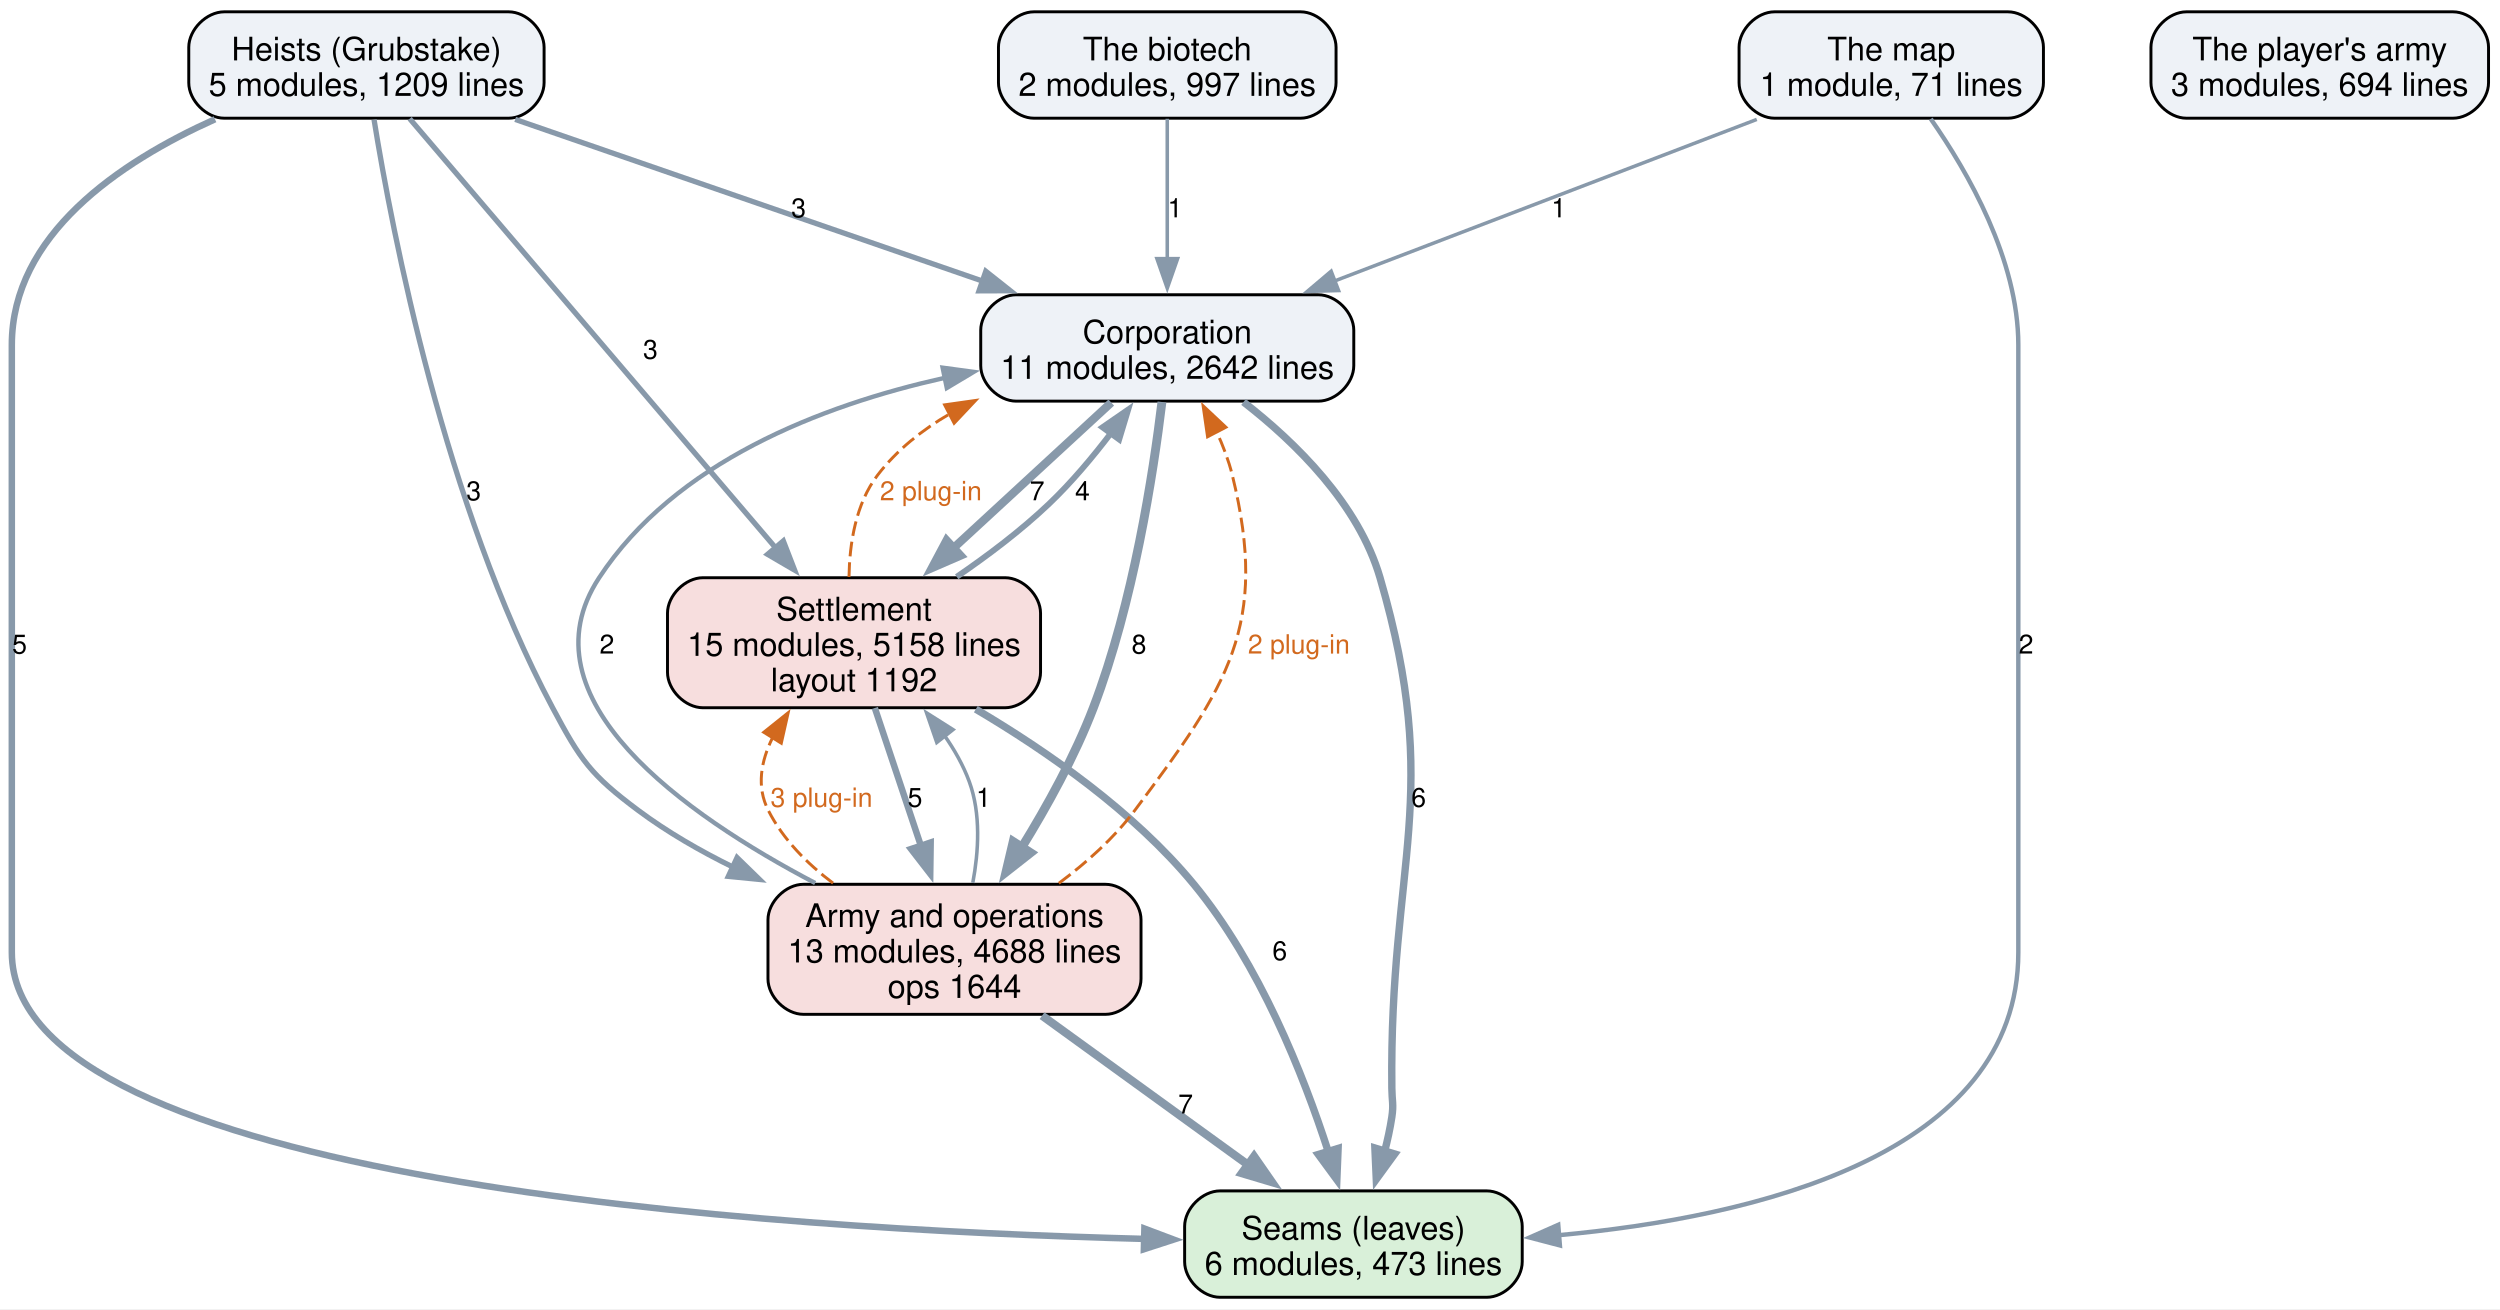
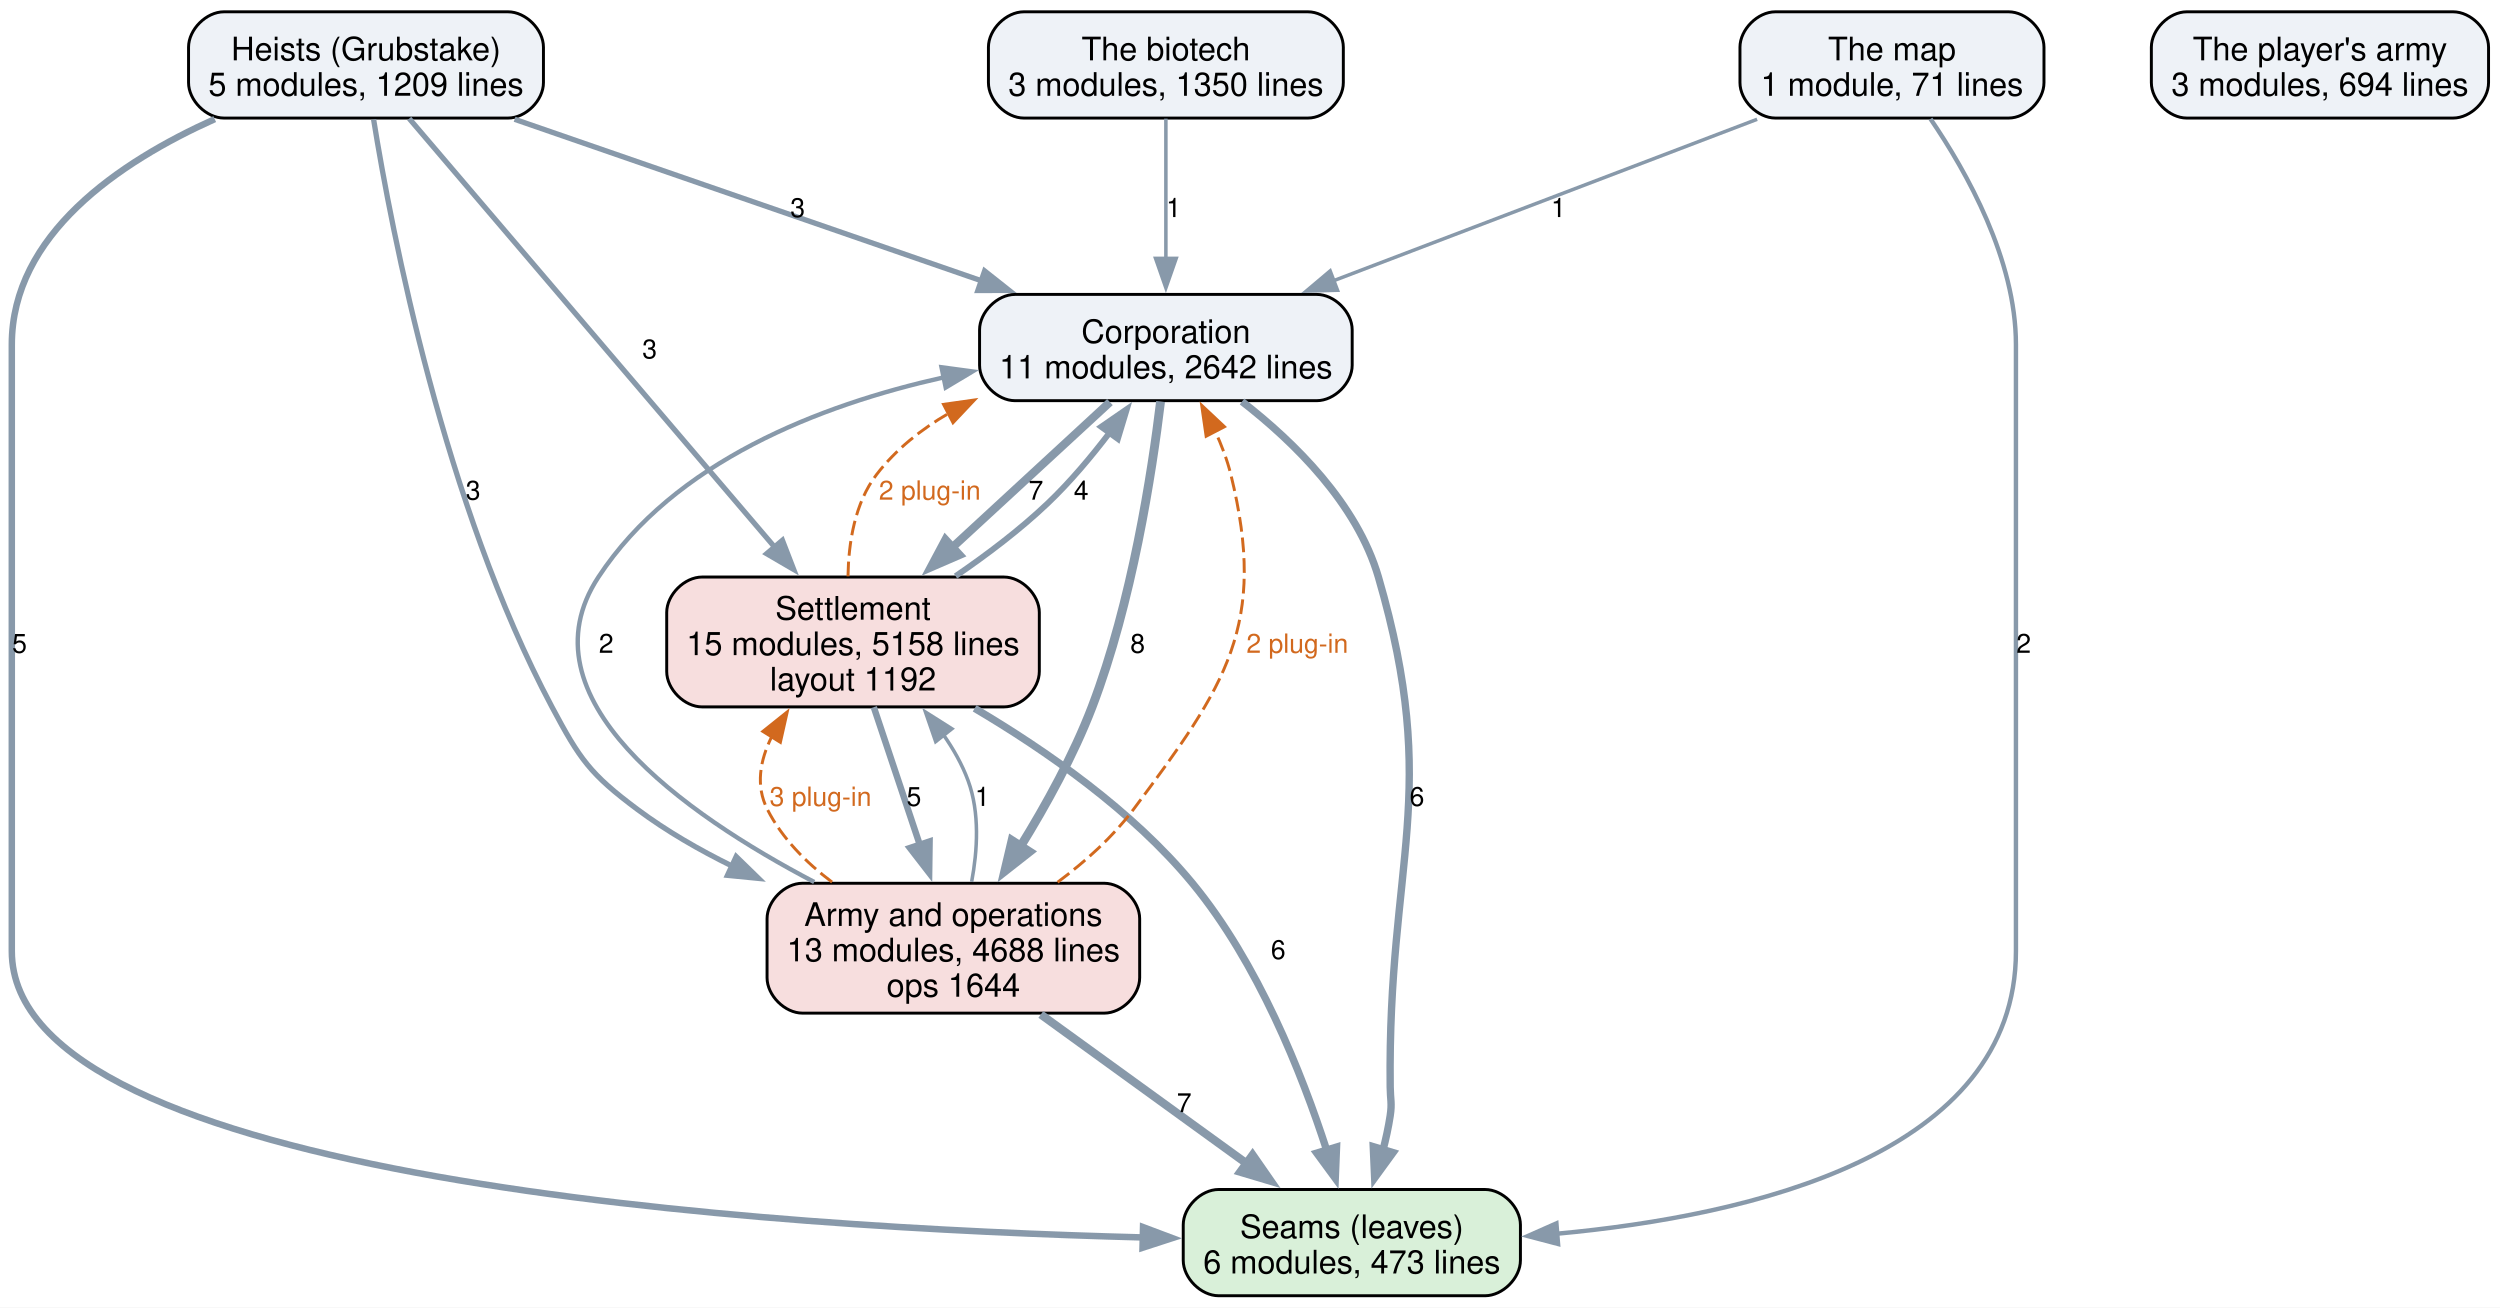
- <svg xmlns="http://www.w3.org/2000/svg" width="846pt" height="443pt" viewBox="0.00 0.00 846.00 443.00">
+ <svg xmlns="http://www.w3.org/2000/svg" width="847pt" height="443pt" viewBox="0.00 0.00 847.00 443.00">
  <g id="graph0" class="graph" transform="scale(1 1) rotate(0) translate(4 439)">
-     <polygon fill="white" stroke="none" points="-4,4 -4,-439 842.12,-439 842.12,4 -4,4" />
+     <polygon fill="white" stroke="none" points="-4,4 -4,-439 843.12,-439 843.12,4 -4,4" />
    <g id="node1" class="node">
      <path fill="#d9f0d9" stroke="black" d="M499.12,-36C499.12,-36 408.88,-36 408.88,-36 402.88,-36 396.88,-30 396.88,-24 396.88,-24 396.88,-12 396.88,-12 396.88,-6 402.88,0 408.88,0 408.88,0 499.12,0 499.12,0 505.12,0 511.12,-6 511.12,-12 511.12,-12 511.12,-24 511.12,-24 511.12,-30 505.12,-36 499.12,-36" />
      <text xml:space="preserve" text-anchor="middle" x="454" y="-19.55" font-family="Helvetica,sans-Serif" font-size="11.00">Seams (leaves)</text>
      <text xml:space="preserve" text-anchor="middle" x="454" y="-7.55" font-family="Helvetica,sans-Serif" font-size="11.00">6 modules, 473 lines</text>
    </g>
    <g id="node2" class="node">
      <path fill="#eef2f7" stroke="black" d="M442.12,-339.25C442.12,-339.25 339.88,-339.25 339.88,-339.25 333.88,-339.25 327.88,-333.25 327.88,-327.25 327.88,-327.25 327.88,-315.25 327.88,-315.25 327.88,-309.25 333.88,-303.25 339.88,-303.25 339.88,-303.25 442.12,-303.25 442.12,-303.25 448.12,-303.25 454.12,-309.25 454.12,-315.25 454.12,-315.25 454.12,-327.25 454.12,-327.25 454.12,-333.25 448.12,-339.25 442.12,-339.25" />
      <text xml:space="preserve" text-anchor="middle" x="391" y="-322.8" font-family="Helvetica,sans-Serif" font-size="11.00">Corporation</text>
      <text xml:space="preserve" text-anchor="middle" x="391" y="-310.8" font-family="Helvetica,sans-Serif" font-size="11.00">11 modules, 2642 lines</text>
    </g>
    <g id="edge5" class="edge">
      <path fill="none" stroke="#8899aa" stroke-width="2.5" d="M416.8,-302.96C434.39,-289.3 455.75,-268.41 463,-243.5 484.47,-169.76 466.11,-147.54 467,-70.75 467.05,-66.42 467.65,-65.28 467,-61 466.41,-57.11 465.53,-53.08 464.5,-49.13" />
      <polygon fill="#8899aa" stroke="#8899aa" stroke-width="2.5" points="467.97,-48.49 461.73,-39.92 461.26,-50.51 467.97,-48.49" />
      <text xml:space="preserve" text-anchor="middle" x="476.07" y="-165.95" font-family="Helvetica,sans-Serif" font-size="9.00">6</text>
    </g>
    <g id="node3" class="node">
      <path fill="#f7dede" stroke="black" d="M336.12,-243.5C336.12,-243.5 233.88,-243.5 233.88,-243.5 227.88,-243.5 221.88,-237.5 221.88,-231.5 221.88,-231.5 221.88,-211.5 221.88,-211.5 221.88,-205.5 227.88,-199.5 233.88,-199.5 233.88,-199.5 336.12,-199.5 336.12,-199.5 342.12,-199.5 348.12,-205.5 348.12,-211.5 348.12,-211.5 348.12,-231.5 348.12,-231.5 348.12,-237.5 342.12,-243.5 336.12,-243.5" />
      <text xml:space="preserve" text-anchor="middle" x="285" y="-229.05" font-family="Helvetica,sans-Serif" font-size="11.00">Settlement</text>
      <text xml:space="preserve" text-anchor="middle" x="285" y="-217.05" font-family="Helvetica,sans-Serif" font-size="11.00">15 modules, 5158 lines</text>
      <text xml:space="preserve" text-anchor="middle" x="285" y="-205.05" font-family="Helvetica,sans-Serif" font-size="11.00">layout 1192</text>
    </g>
    <g id="edge6" class="edge">
      <path fill="none" stroke="#8899aa" stroke-width="2.8" d="M372.05,-302.77C357.25,-289.13 336.32,-269.83 318.69,-253.57" />
      <polygon fill="#8899aa" stroke="#8899aa" stroke-width="2.8" points="321.06,-251 311.34,-246.79 316.32,-256.14 321.06,-251" />
      <text xml:space="preserve" text-anchor="middle" x="346.97" y="-269.7" font-family="Helvetica,sans-Serif" font-size="9.00">7</text>
    </g>
    <g id="node4" class="node">
      <path fill="#f7dede" stroke="black" d="M370.12,-139.75C370.12,-139.75 267.88,-139.75 267.88,-139.75 261.88,-139.75 255.88,-133.75 255.88,-127.75 255.88,-127.75 255.88,-107.75 255.88,-107.75 255.88,-101.75 261.88,-95.75 267.88,-95.75 267.88,-95.75 370.12,-95.75 370.12,-95.75 376.12,-95.75 382.12,-101.75 382.12,-107.75 382.12,-107.75 382.12,-127.75 382.12,-127.75 382.12,-133.75 376.12,-139.75 370.12,-139.75" />
      <text xml:space="preserve" text-anchor="middle" x="319" y="-125.3" font-family="Helvetica,sans-Serif" font-size="11.00">Army and operations</text>
      <text xml:space="preserve" text-anchor="middle" x="319" y="-113.3" font-family="Helvetica,sans-Serif" font-size="11.00">13 modules, 4688 lines</text>
      <text xml:space="preserve" text-anchor="middle" x="319" y="-101.3" font-family="Helvetica,sans-Serif" font-size="11.00">ops 1644</text>
    </g>
    <g id="edge4" class="edge">
      <path fill="none" stroke="#8899aa" stroke-width="3" d="M389.2,-302.96C386.31,-279.06 379.55,-234.89 366,-199.5 359.74,-183.15 350.4,-166.23 341.69,-152.12" />
      <polygon fill="#8899aa" stroke="#8899aa" stroke-width="3" points="344.76,-150.43 336.43,-143.89 338.87,-154.2 344.76,-150.43" />
      <text xml:space="preserve" text-anchor="middle" x="381.44" y="-217.82" font-family="Helvetica,sans-Serif" font-size="9.00">8</text>
    </g>
    <g id="edge13" class="edge">
      <path fill="none" stroke="#8899aa" stroke-width="2.5" d="M326.21,-199.02C350.26,-184.82 379.75,-164.31 400,-139.75 422.19,-112.84 437.06,-75.36 445.48,-49.32" />
      <polygon fill="#8899aa" stroke="#8899aa" stroke-width="2.5" points="448.82,-50.38 448.39,-39.79 442.12,-48.33 448.82,-50.38" />
      <text xml:space="preserve" text-anchor="middle" x="429.07" y="-114.08" font-family="Helvetica,sans-Serif" font-size="9.00">6</text>
    </g>
    <g id="edge12" class="edge">
      <path fill="none" stroke="#8899aa" stroke-width="2" d="M319.75,-243.81C330.31,-251.03 341.59,-259.54 351,-268.5 358.55,-275.69 365.83,-284.37 372.06,-292.56" />
      <polygon fill="#8899aa" stroke="#8899aa" stroke-width="2" points="369.07,-294.4 377.79,-300.42 374.73,-290.28 369.07,-294.4" />
      <text xml:space="preserve" text-anchor="middle" x="362.3" y="-269.7" font-family="Helvetica,sans-Serif" font-size="9.00">4</text>
    </g>
    <g id="edge19" class="edge">
      <path fill="none" stroke="#d2691e" stroke-dasharray="5,2" d="M283.3,-243.74C283.48,-255.03 285.56,-268.55 293,-278.25 299.52,-286.75 308.1,-293.56 317.48,-299" />
      <polygon fill="#d2691e" stroke="#d2691e" points="315.66,-302 326.15,-303.49 318.88,-295.78 315.66,-302" />
      <text xml:space="preserve" text-anchor="middle" x="311" y="-269.7" font-family="Helvetica,sans-Serif" font-size="9.00" fill="#d2691e">2 plug-in</text>
    </g>
    <g id="edge11" class="edge">
      <path fill="none" stroke="#8899aa" stroke-width="2.2" d="M292.04,-199.42C296.57,-185.87 302.56,-167.96 307.74,-152.46" />
      <polygon fill="#8899aa" stroke="#8899aa" stroke-width="2.2" points="310.94,-153.91 310.79,-143.31 304.3,-151.69 310.94,-153.91" />
      <text xml:space="preserve" text-anchor="middle" x="305.64" y="-165.95" font-family="Helvetica,sans-Serif" font-size="9.00">5</text>
    </g>
    <g id="edge2" class="edge">
      <path fill="none" stroke="#8899aa" stroke-width="2.8" d="M348.63,-95.3C369.19,-80.41 396.69,-60.5 418.44,-44.75" />
      <polygon fill="#8899aa" stroke="#8899aa" stroke-width="2.8" points="420.37,-47.67 426.41,-38.97 416.26,-42 420.37,-47.67" />
      <text xml:space="preserve" text-anchor="middle" x="397.21" y="-62.2" font-family="Helvetica,sans-Serif" font-size="9.00">7</text>
    </g>
    <g id="edge1" class="edge">
      <path fill="none" stroke="#8899aa" stroke-width="1.5" d="M271.86,-140.17C227.6,-163.39 171.92,-202.64 198.75,-243.5 224.39,-282.54 273.55,-301.73 315.74,-311.15" />
      <polygon fill="#8899aa" stroke="#8899aa" stroke-width="1.5" points="314.99,-314.57 325.49,-313.15 316.4,-307.71 314.99,-314.57" />
      <text xml:space="preserve" text-anchor="middle" x="201.38" y="-217.82" font-family="Helvetica,sans-Serif" font-size="9.00">2</text>
    </g>
    <g id="edge17" class="edge">
      <path fill="none" stroke="#d2691e" stroke-dasharray="5,2" d="M354.31,-140.1C363.63,-147.04 373.02,-155.4 380,-164.75 411.43,-206.85 425.55,-227.24 413,-278.25 411.77,-283.24 409.83,-288.3 407.61,-293.09" />
      <polygon fill="#d2691e" stroke="#d2691e" points="404.64,-291.2 403.13,-301.68 410.85,-294.43 404.64,-291.2" />
      <text xml:space="preserve" text-anchor="middle" x="435.53" y="-217.82" font-family="Helvetica,sans-Serif" font-size="9.00" fill="#d2691e">2 plug-in</text>
    </g>
    <g id="edge3" class="edge">
      <path fill="none" stroke="#8899aa" stroke-width="1.2" d="M325.19,-140.23C327.18,-150.83 327.98,-163.64 324,-174.5 321.98,-180.01 318.97,-185.31 315.51,-190.24" />
      <polygon fill="#8899aa" stroke="#8899aa" stroke-width="1.2" points="313.01,-187.75 309.55,-197.76 318.5,-192.09 313.01,-187.75" />
      <text xml:space="preserve" text-anchor="middle" x="328.81" y="-165.95" font-family="Helvetica,sans-Serif" font-size="9.00">1</text>
    </g>
    <g id="edge18" class="edge">
      <path fill="none" stroke="#d2691e" stroke-dasharray="5,2" d="M277.9,-140.14C269.1,-146.77 260.97,-154.97 256,-164.75 251.93,-172.75 253.48,-181.37 257.44,-189.38" />
      <polygon fill="#d2691e" stroke="#d2691e" points="254.45,-191.2 262.72,-197.82 260.39,-187.49 254.45,-191.2" />
      <text xml:space="preserve" text-anchor="middle" x="274" y="-165.95" font-family="Helvetica,sans-Serif" font-size="9.00" fill="#d2691e">3 plug-in</text>
    </g>
    <g id="node5" class="node">
      <path fill="#eef2f7" stroke="black" d="M168.12,-435C168.12,-435 71.88,-435 71.88,-435 65.88,-435 59.88,-429 59.88,-423 59.88,-423 59.88,-411 59.88,-411 59.88,-405 65.88,-399 71.88,-399 71.88,-399 168.12,-399 168.12,-399 174.12,-399 180.12,-405 180.12,-411 180.12,-411 180.12,-423 180.12,-423 180.12,-429 174.12,-435 168.12,-435" />
      <text xml:space="preserve" text-anchor="middle" x="120" y="-418.55" font-family="Helvetica,sans-Serif" font-size="11.00">Heists (Grubstake)</text>
      <text xml:space="preserve" text-anchor="middle" x="120" y="-406.55" font-family="Helvetica,sans-Serif" font-size="11.00">5 modules, 1209 lines</text>
    </g>
    <g id="edge9" class="edge">
      <path fill="none" stroke="#8899aa" stroke-width="2.2" d="M68.76,-398.65C36.15,-384.01 0,-359.39 0,-322.25 0,-322.25 0,-322.25 0,-116.75 0,-39.27 255.9,-23.03 383.46,-19.75" />
      <polygon fill="#8899aa" stroke="#8899aa" stroke-width="2.2" points="383.26,-23.26 393.17,-19.53 383.09,-16.26 383.26,-23.26" />
      <text xml:space="preserve" text-anchor="middle" x="2.62" y="-217.82" font-family="Helvetica,sans-Serif" font-size="9.00">5</text>
    </g>
    <g id="edge8" class="edge">
      <path fill="none" stroke="#8899aa" stroke-width="1.8" d="M170.34,-398.59C215.07,-383.11 280.63,-360.43 328.66,-343.82" />
      <polygon fill="#8899aa" stroke="#8899aa" stroke-width="1.8" points="329.59,-347.2 337.9,-340.62 327.3,-340.58 329.59,-347.2" />
      <text xml:space="preserve" text-anchor="middle" x="266.25" y="-365.45" font-family="Helvetica,sans-Serif" font-size="9.00">3</text>
    </g>
    <g id="edge10" class="edge">
      <path fill="none" stroke="#8899aa" stroke-width="1.8" d="M134.64,-398.83C162.48,-366.19 223.37,-294.77 258.53,-253.54" />
      <polygon fill="#8899aa" stroke="#8899aa" stroke-width="1.8" points="261.08,-255.95 264.9,-246.07 255.75,-251.41 261.08,-255.95" />
      <text xml:space="preserve" text-anchor="middle" x="216.1" y="-317.57" font-family="Helvetica,sans-Serif" font-size="9.00">3</text>
    </g>
    <g id="edge7" class="edge">
      <path fill="none" stroke="#8899aa" stroke-width="1.8" d="M122.58,-398.52C128.72,-360.48 146.48,-268.09 183,-199.5 192.45,-181.74 195.87,-176.77 212,-164.75 221.79,-157.45 232.91,-151.04 244.19,-145.5" />
      <polygon fill="#8899aa" stroke="#8899aa" stroke-width="1.8" points="245.42,-148.79 253.01,-141.4 242.47,-142.44 245.42,-148.79" />
      <text xml:space="preserve" text-anchor="middle" x="156.29" y="-269.7" font-family="Helvetica,sans-Serif" font-size="9.00">3</text>
    </g>
    <g id="node6" class="node">
-       <path fill="#eef2f7" stroke="black" d="M436.12,-435C436.12,-435 345.88,-435 345.88,-435 339.88,-435 333.88,-429 333.88,-423 333.88,-423 333.88,-411 333.88,-411 333.88,-405 339.88,-399 345.88,-399 345.88,-399 436.12,-399 436.12,-399 442.12,-399 448.12,-405 448.12,-411 448.12,-411 448.12,-423 448.12,-423 448.12,-429 442.12,-435 436.12,-435" />
+       <path fill="#eef2f7" stroke="black" d="M439.12,-435C439.12,-435 342.88,-435 342.88,-435 336.88,-435 330.88,-429 330.88,-423 330.88,-423 330.88,-411 330.88,-411 330.88,-405 336.88,-399 342.88,-399 342.88,-399 439.12,-399 439.12,-399 445.12,-399 451.12,-405 451.12,-411 451.12,-411 451.12,-423 451.12,-423 451.12,-429 445.12,-435 439.12,-435" />
      <text xml:space="preserve" text-anchor="middle" x="391" y="-418.55" font-family="Helvetica,sans-Serif" font-size="11.00">The biotech</text>
-       <text xml:space="preserve" text-anchor="middle" x="391" y="-406.55" font-family="Helvetica,sans-Serif" font-size="11.00">2 modules, 997 lines</text>
+       <text xml:space="preserve" text-anchor="middle" x="391" y="-406.55" font-family="Helvetica,sans-Serif" font-size="11.00">3 modules, 1350 lines</text>
    </g>
    <g id="edge14" class="edge">
      <path fill="none" stroke="#8899aa" stroke-width="1.2" d="M391,-398.8C391,-385.54 391,-366.89 391,-351.32" />
      <polygon fill="#8899aa" stroke="#8899aa" stroke-width="1.2" points="394.5,-351.47 391,-341.47 387.5,-351.47 394.5,-351.47" />
      <text xml:space="preserve" text-anchor="middle" x="393.62" y="-365.45" font-family="Helvetica,sans-Serif" font-size="9.00">1</text>
    </g>
    <g id="node7" class="node">
-       <path fill="#eef2f7" stroke="black" d="M675.5,-435C675.5,-435 596.5,-435 596.5,-435 590.5,-435 584.5,-429 584.5,-423 584.5,-423 584.5,-411 584.5,-411 584.5,-405 590.5,-399 596.5,-399 596.5,-399 675.5,-399 675.5,-399 681.5,-399 687.5,-405 687.5,-411 687.5,-411 687.5,-423 687.5,-423 687.5,-429 681.5,-435 675.5,-435" />
-       <text xml:space="preserve" text-anchor="middle" x="636" y="-418.55" font-family="Helvetica,sans-Serif" font-size="11.00">The map</text>
-       <text xml:space="preserve" text-anchor="middle" x="636" y="-406.55" font-family="Helvetica,sans-Serif" font-size="11.00">1 module, 71 lines</text>
+       <path fill="#eef2f7" stroke="black" d="M676.5,-435C676.5,-435 597.5,-435 597.5,-435 591.5,-435 585.5,-429 585.5,-423 585.5,-423 585.5,-411 585.5,-411 585.5,-405 591.5,-399 597.5,-399 597.5,-399 676.5,-399 676.5,-399 682.5,-399 688.5,-405 688.5,-411 688.5,-411 688.5,-423 688.5,-423 688.5,-429 682.5,-435 676.5,-435" />
+       <text xml:space="preserve" text-anchor="middle" x="637" y="-418.55" font-family="Helvetica,sans-Serif" font-size="11.00">The map</text>
+       <text xml:space="preserve" text-anchor="middle" x="637" y="-406.55" font-family="Helvetica,sans-Serif" font-size="11.00">1 module, 71 lines</text>
    </g>
    <g id="edge16" class="edge">
-       <path fill="none" stroke="#8899aa" stroke-width="1.5" d="M649.37,-398.76C661.99,-380.73 679,-351.08 679,-322.25 679,-322.25 679,-322.25 679,-116.75 679,-47.99 589.51,-27.08 523.4,-21.01" />
+       <path fill="none" stroke="#8899aa" stroke-width="1.5" d="M650.06,-398.71C662.39,-380.64 679,-350.96 679,-322.25 679,-322.25 679,-322.25 679,-116.75 679,-47.99 589.51,-27.08 523.4,-21.01" />
      <polygon fill="#8899aa" stroke="#8899aa" stroke-width="1.5" points="523.87,-17.54 513.62,-20.23 523.31,-24.52 523.87,-17.54" />
      <text xml:space="preserve" text-anchor="middle" x="681.62" y="-217.82" font-family="Helvetica,sans-Serif" font-size="9.00">2</text>
    </g>
    <g id="edge15" class="edge">
-       <path fill="none" stroke="#8899aa" stroke-width="1.2" d="M590.49,-398.59C550.14,-383.14 491.04,-360.53 447.63,-343.92" />
-       <polygon fill="#8899aa" stroke="#8899aa" stroke-width="1.2" points="448.97,-340.68 438.38,-340.38 446.46,-347.22 448.97,-340.68" />
-       <text xml:space="preserve" text-anchor="middle" x="523.47" y="-365.45" font-family="Helvetica,sans-Serif" font-size="9.00">1</text>
+       <path fill="none" stroke="#8899aa" stroke-width="1.2" d="M591.31,-398.59C550.79,-383.14 491.44,-360.53 447.87,-343.92" />
+       <polygon fill="#8899aa" stroke="#8899aa" stroke-width="1.2" points="449.15,-340.67 438.56,-340.38 446.66,-347.21 449.15,-340.67" />
+       <text xml:space="preserve" text-anchor="middle" x="524" y="-365.45" font-family="Helvetica,sans-Serif" font-size="9.00">1</text>
    </g>
    <g id="node8" class="node">
-       <path fill="#eef2f7" stroke="black" d="M826.12,-435C826.12,-435 735.88,-435 735.88,-435 729.88,-435 723.88,-429 723.88,-423 723.88,-423 723.88,-411 723.88,-411 723.88,-405 729.88,-399 735.88,-399 735.88,-399 826.12,-399 826.12,-399 832.12,-399 838.12,-405 838.12,-411 838.12,-411 838.12,-423 838.12,-423 838.12,-429 832.12,-435 826.12,-435" />
-       <text xml:space="preserve" text-anchor="middle" x="781" y="-418.55" font-family="Helvetica,sans-Serif" font-size="11.00">The player's army</text>
-       <text xml:space="preserve" text-anchor="middle" x="781" y="-406.55" font-family="Helvetica,sans-Serif" font-size="11.00">3 modules, 694 lines</text>
+       <path fill="#eef2f7" stroke="black" d="M827.12,-435C827.12,-435 736.88,-435 736.88,-435 730.88,-435 724.88,-429 724.88,-423 724.88,-423 724.88,-411 724.88,-411 724.88,-405 730.88,-399 736.88,-399 736.88,-399 827.12,-399 827.12,-399 833.12,-399 839.12,-405 839.12,-411 839.12,-411 839.12,-423 839.12,-423 839.12,-429 833.12,-435 827.12,-435" />
+       <text xml:space="preserve" text-anchor="middle" x="782" y="-418.55" font-family="Helvetica,sans-Serif" font-size="11.00">The player's army</text>
+       <text xml:space="preserve" text-anchor="middle" x="782" y="-406.55" font-family="Helvetica,sans-Serif" font-size="11.00">3 modules, 694 lines</text>
    </g>
  </g>
</svg>
